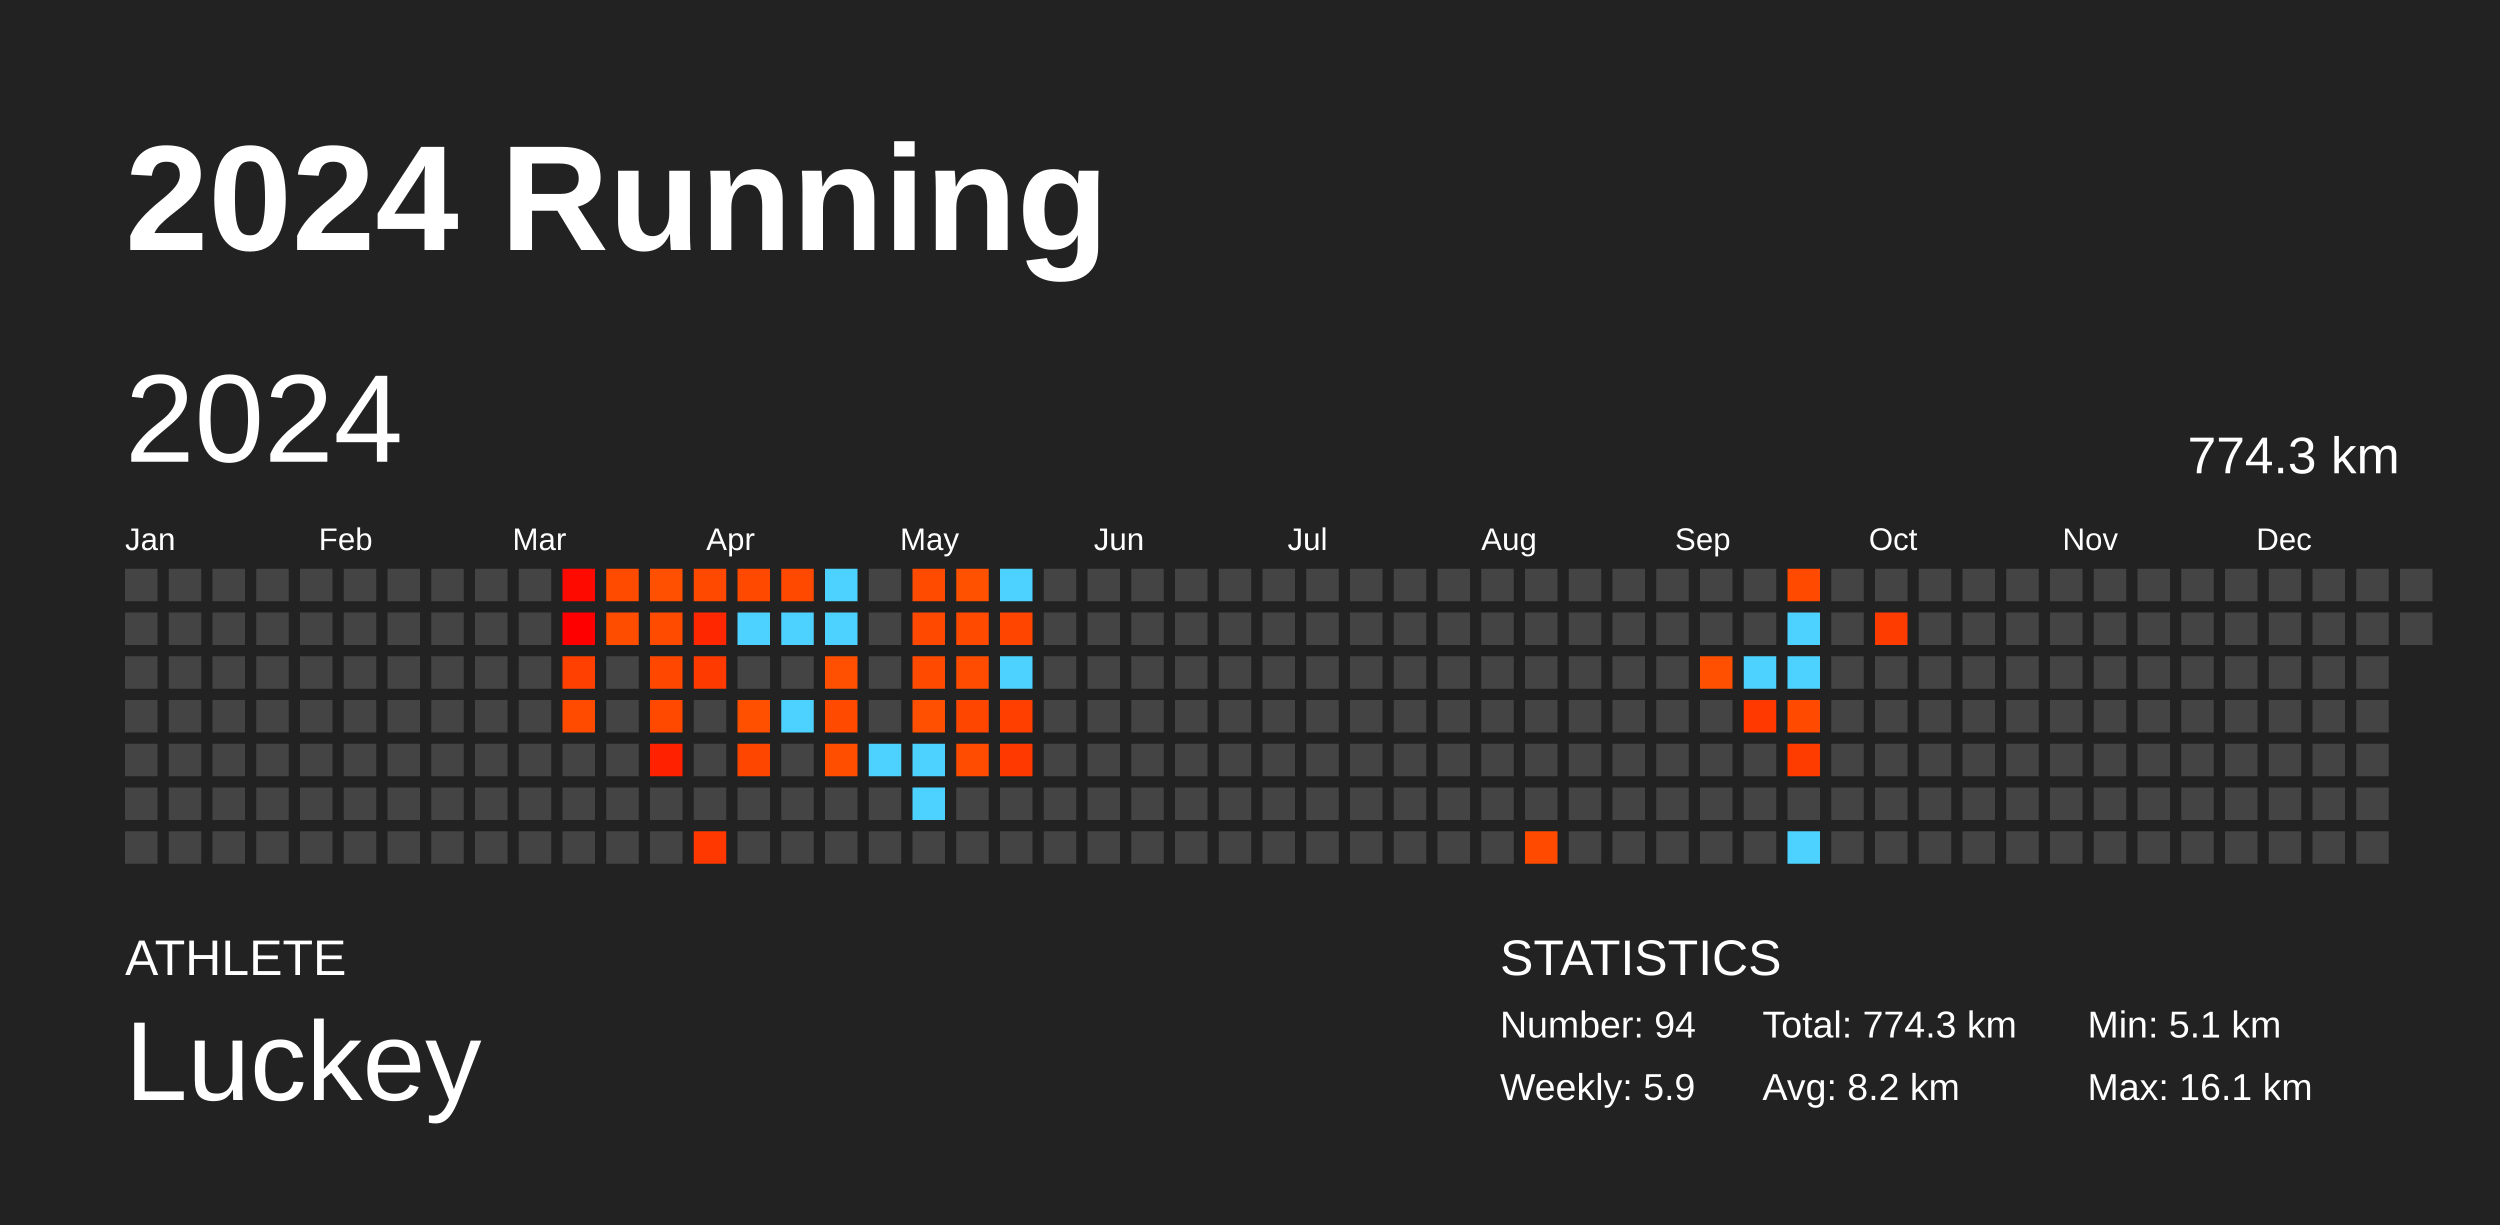
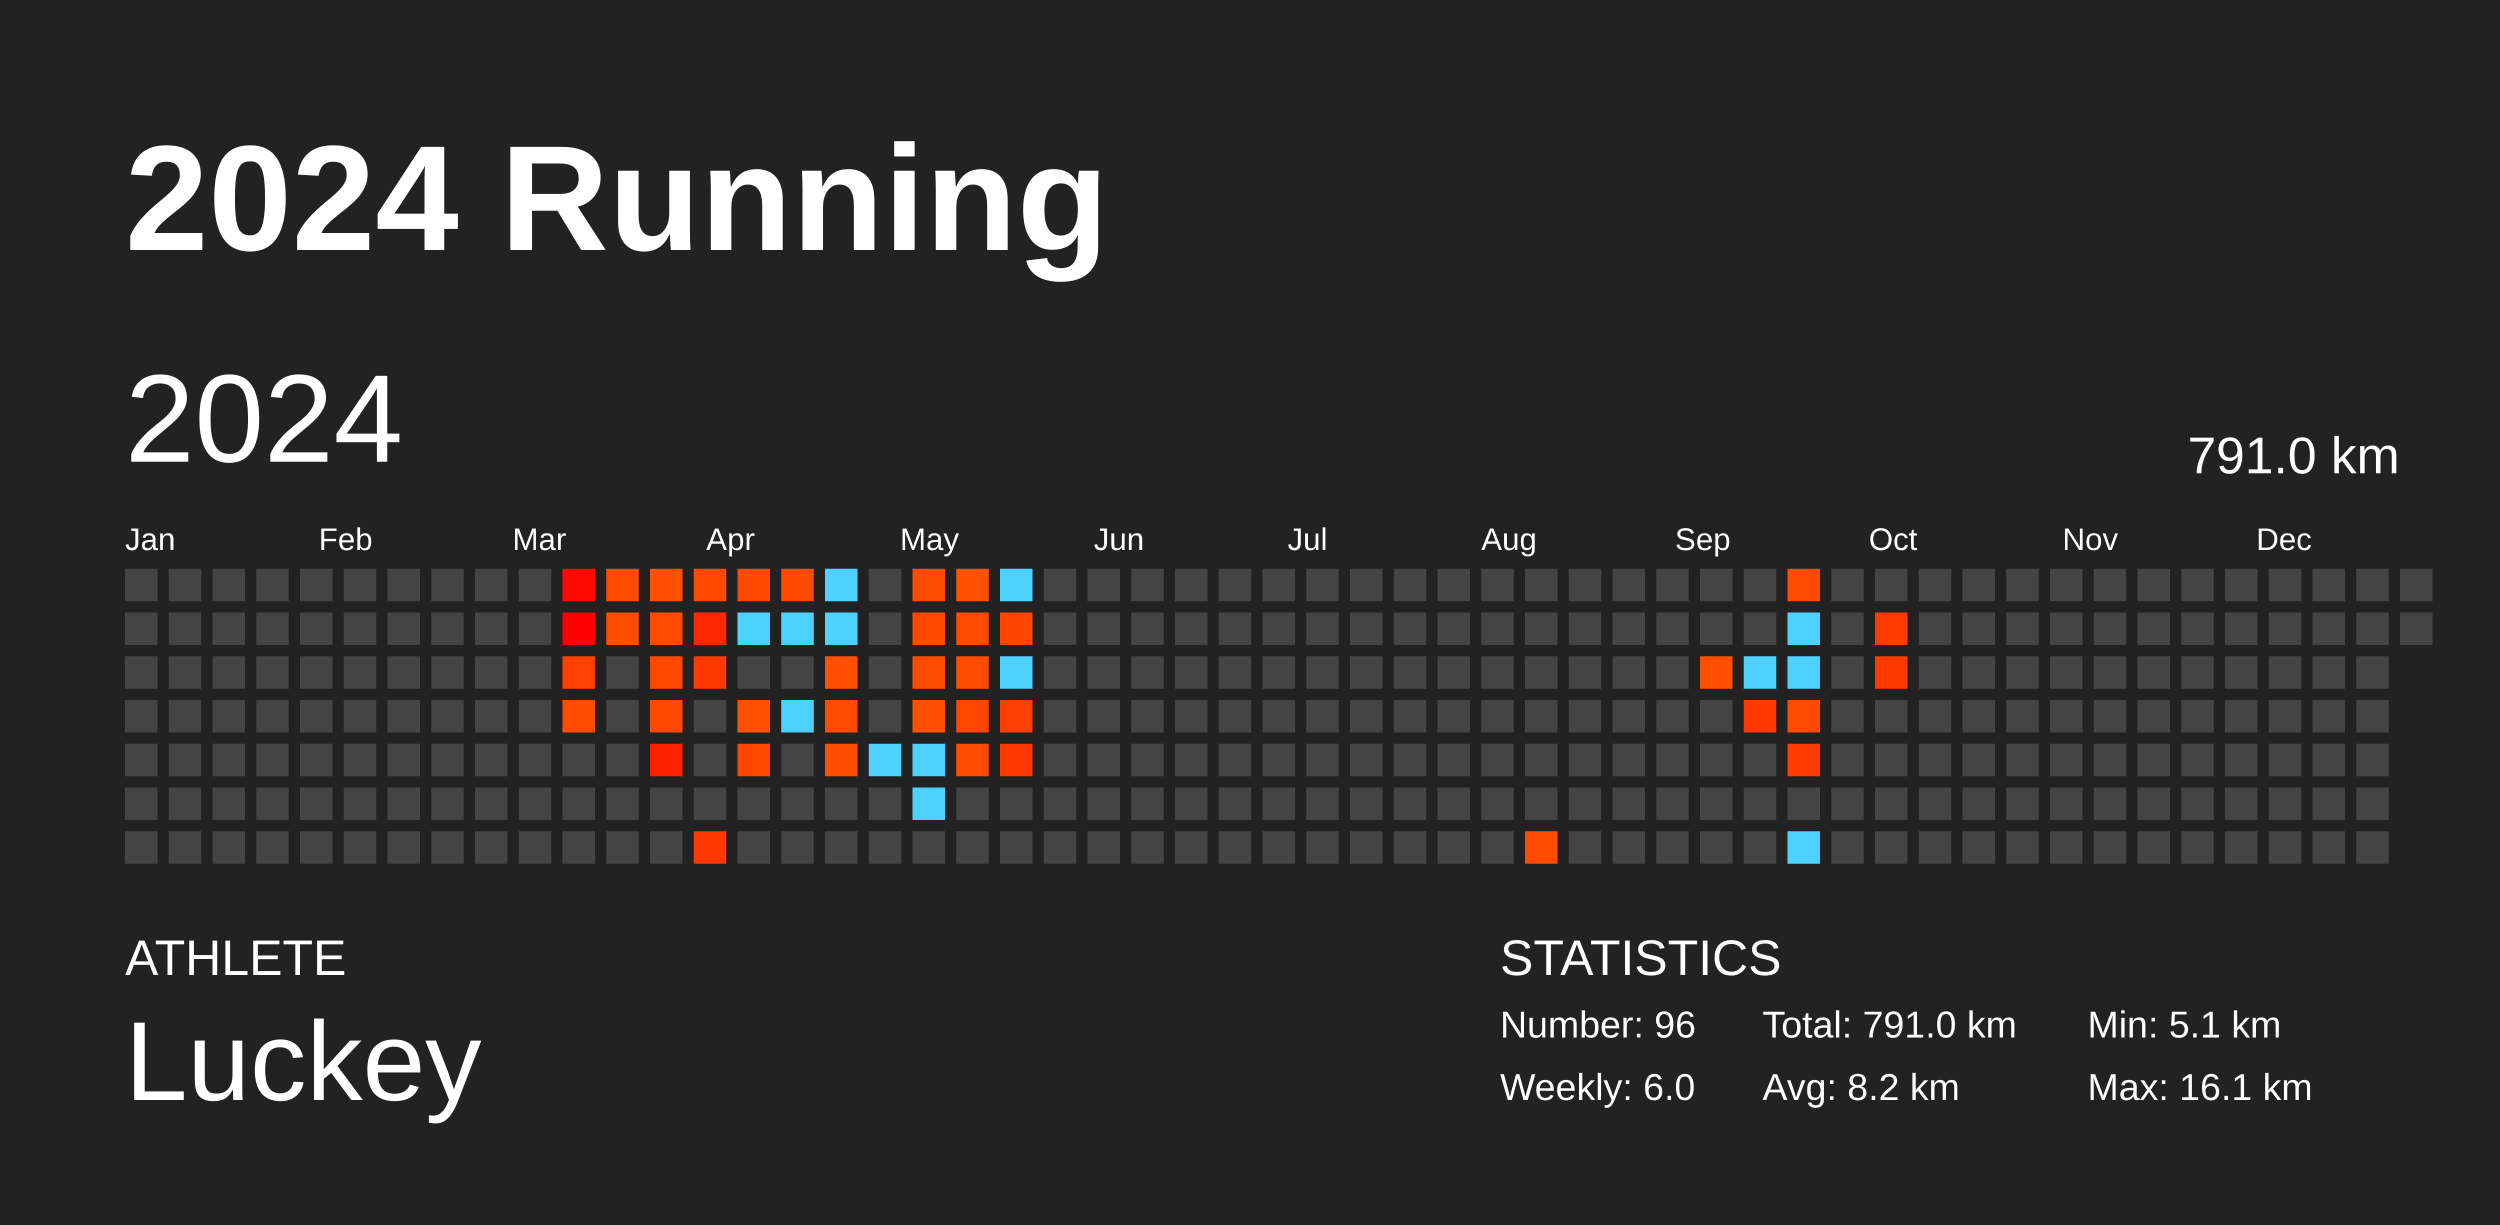
<svg xmlns="http://www.w3.org/2000/svg" baseProfile="full" height="98mm" version="1.1" viewBox="0,0,200,98" width="200mm">
  <defs />
  <rect fill="#222222" height="98" width="200" x="0" y="0" />
  <text fill="#FFFFFF" style="font-size:12px; font-family:Arial; font-weight:bold;" x="10" y="20">2024 Running</text>
  <text fill="#FFFFFF" style="font-size:4px; font-family:Arial" x="10" y="78">ATHLETE</text>
  <text fill="#FFFFFF" style="font-size:9px; font-family:Arial" x="10" y="88">Luckey</text>
  <text fill="#FFFFFF" style="font-size:4px; font-family:Arial" x="120" y="78">STATISTICS</text>
-   <text fill="#FFFFFF" style="font-size:3px; font-family:Arial" x="120" y="83">Number: 94</text>
-   <text fill="#FFFFFF" style="font-size:3px; font-family:Arial" x="120" y="88">Weekly: 5.9</text>
-   <text fill="#FFFFFF" style="font-size:3px; font-family:Arial" x="141" y="83">Total: 774.3 km</text>
+   <text fill="#FFFFFF" style="font-size:3px; font-family:Arial" x="120" y="83">Number: 96</text>
+   <text fill="#FFFFFF" style="font-size:3px; font-family:Arial" x="120" y="88">Weekly: 6.0</text>
+   <text fill="#FFFFFF" style="font-size:3px; font-family:Arial" x="141" y="83">Total: 791.0 km</text>
  <text fill="#FFFFFF" style="font-size:3px; font-family:Arial" x="141" y="88">Avg: 8.2 km</text>
  <text fill="#FFFFFF" style="font-size:3px; font-family:Arial" x="167" y="83">Min: 5.1 km</text>
  <text fill="#FFFFFF" style="font-size:3px; font-family:Arial" x="167" y="88">Max: 16.1 km</text>
  <text dominant-baseline="hanging" fill="#FFFFFF" style="font-size:10.0px; font-family:Arial;" x="10" y="30">2024</text>
-   <text dominant-baseline="hanging" fill="#FFFFFF" style="font-size:4.125px; font-family:Arial;" x="175" y="35">774.3 km</text>
+   <text dominant-baseline="hanging" fill="#FFFFFF" style="font-size:4.125px; font-family:Arial;" x="175" y="35">791.0 km</text>
  <text fill="#FFFFFF" style="font-size:2.5px; font-family:Arial" x="10.0" y="44">Jan</text>
  <text fill="#FFFFFF" style="font-size:2.5px; font-family:Arial" x="25.5" y="44">Feb</text>
  <text fill="#FFFFFF" style="font-size:2.5px; font-family:Arial" x="41.0" y="44">Mar</text>
  <text fill="#FFFFFF" style="font-size:2.5px; font-family:Arial" x="56.5" y="44">Apr</text>
  <text fill="#FFFFFF" style="font-size:2.5px; font-family:Arial" x="72.0" y="44">May</text>
  <text fill="#FFFFFF" style="font-size:2.5px; font-family:Arial" x="87.5" y="44">Jun</text>
  <text fill="#FFFFFF" style="font-size:2.5px; font-family:Arial" x="103.0" y="44">Jul</text>
  <text fill="#FFFFFF" style="font-size:2.5px; font-family:Arial" x="118.5" y="44">Aug</text>
  <text fill="#FFFFFF" style="font-size:2.5px; font-family:Arial" x="134.0" y="44">Sep</text>
  <text fill="#FFFFFF" style="font-size:2.5px; font-family:Arial" x="149.5" y="44">Oct</text>
  <text fill="#FFFFFF" style="font-size:2.5px; font-family:Arial" x="165.0" y="44">Nov</text>
  <text fill="#FFFFFF" style="font-size:2.5px; font-family:Arial" x="180.5" y="44">Dec</text>
  <rect fill="#444444" height="2.6" width="2.6" x="10.0" y="45.5" />
  <rect fill="#444444" height="2.6" width="2.6" x="10.0" y="49.0" />
  <rect fill="#444444" height="2.6" width="2.6" x="10.0" y="52.5" />
  <rect fill="#444444" height="2.6" width="2.6" x="10.0" y="56.0" />
  <rect fill="#444444" height="2.6" width="2.6" x="10.0" y="59.5" />
  <rect fill="#444444" height="2.6" width="2.6" x="10.0" y="63.0" />
  <rect fill="#444444" height="2.6" width="2.6" x="10.0" y="66.5" />
  <rect fill="#444444" height="2.6" width="2.6" x="13.5" y="45.5" />
  <rect fill="#444444" height="2.6" width="2.6" x="13.5" y="49.0" />
  <rect fill="#444444" height="2.6" width="2.6" x="13.5" y="52.5" />
  <rect fill="#444444" height="2.6" width="2.6" x="13.5" y="56.0" />
  <rect fill="#444444" height="2.6" width="2.6" x="13.5" y="59.5" />
  <rect fill="#444444" height="2.6" width="2.6" x="13.5" y="63.0" />
  <rect fill="#444444" height="2.6" width="2.6" x="13.5" y="66.5" />
  <rect fill="#444444" height="2.6" width="2.6" x="17.0" y="45.5" />
  <rect fill="#444444" height="2.6" width="2.6" x="17.0" y="49.0" />
  <rect fill="#444444" height="2.6" width="2.6" x="17.0" y="52.5" />
  <rect fill="#444444" height="2.6" width="2.6" x="17.0" y="56.0" />
  <rect fill="#444444" height="2.6" width="2.6" x="17.0" y="59.5" />
  <rect fill="#444444" height="2.6" width="2.6" x="17.0" y="63.0" />
  <rect fill="#444444" height="2.6" width="2.6" x="17.0" y="66.5" />
  <rect fill="#444444" height="2.6" width="2.6" x="20.5" y="45.5" />
  <rect fill="#444444" height="2.6" width="2.6" x="20.5" y="49.0" />
  <rect fill="#444444" height="2.6" width="2.6" x="20.5" y="52.5" />
  <rect fill="#444444" height="2.6" width="2.6" x="20.5" y="56.0" />
  <rect fill="#444444" height="2.6" width="2.6" x="20.5" y="59.5" />
  <rect fill="#444444" height="2.6" width="2.6" x="20.5" y="63.0" />
  <rect fill="#444444" height="2.6" width="2.6" x="20.5" y="66.5" />
  <rect fill="#444444" height="2.6" width="2.6" x="24.0" y="45.5" />
  <rect fill="#444444" height="2.6" width="2.6" x="24.0" y="49.0" />
  <rect fill="#444444" height="2.6" width="2.6" x="24.0" y="52.5" />
  <rect fill="#444444" height="2.6" width="2.6" x="24.0" y="56.0" />
  <rect fill="#444444" height="2.6" width="2.6" x="24.0" y="59.5" />
  <rect fill="#444444" height="2.6" width="2.6" x="24.0" y="63.0" />
  <rect fill="#444444" height="2.6" width="2.6" x="24.0" y="66.5" />
  <rect fill="#444444" height="2.6" width="2.6" x="27.5" y="45.5" />
  <rect fill="#444444" height="2.6" width="2.6" x="27.5" y="49.0" />
  <rect fill="#444444" height="2.6" width="2.6" x="27.5" y="52.5" />
  <rect fill="#444444" height="2.6" width="2.6" x="27.5" y="56.0" />
  <rect fill="#444444" height="2.6" width="2.6" x="27.5" y="59.5" />
  <rect fill="#444444" height="2.6" width="2.6" x="27.5" y="63.0" />
  <rect fill="#444444" height="2.6" width="2.6" x="27.5" y="66.5" />
  <rect fill="#444444" height="2.6" width="2.6" x="31.0" y="45.5" />
  <rect fill="#444444" height="2.6" width="2.6" x="31.0" y="49.0" />
  <rect fill="#444444" height="2.6" width="2.6" x="31.0" y="52.5" />
  <rect fill="#444444" height="2.6" width="2.6" x="31.0" y="56.0" />
  <rect fill="#444444" height="2.6" width="2.6" x="31.0" y="59.5" />
  <rect fill="#444444" height="2.6" width="2.6" x="31.0" y="63.0" />
  <rect fill="#444444" height="2.6" width="2.6" x="31.0" y="66.5" />
  <rect fill="#444444" height="2.6" width="2.6" x="34.5" y="45.5" />
  <rect fill="#444444" height="2.6" width="2.6" x="34.5" y="49.0" />
  <rect fill="#444444" height="2.6" width="2.6" x="34.5" y="52.5" />
  <rect fill="#444444" height="2.6" width="2.6" x="34.5" y="56.0" />
  <rect fill="#444444" height="2.6" width="2.6" x="34.5" y="59.5" />
  <rect fill="#444444" height="2.6" width="2.6" x="34.5" y="63.0" />
  <rect fill="#444444" height="2.6" width="2.6" x="34.5" y="66.5" />
  <rect fill="#444444" height="2.6" width="2.6" x="38.0" y="45.5" />
  <rect fill="#444444" height="2.6" width="2.6" x="38.0" y="49.0" />
  <rect fill="#444444" height="2.6" width="2.6" x="38.0" y="52.5" />
  <rect fill="#444444" height="2.6" width="2.6" x="38.0" y="56.0" />
  <rect fill="#444444" height="2.6" width="2.6" x="38.0" y="59.5" />
  <rect fill="#444444" height="2.6" width="2.6" x="38.0" y="63.0" />
  <rect fill="#444444" height="2.6" width="2.6" x="38.0" y="66.5" />
  <rect fill="#444444" height="2.6" width="2.6" x="41.5" y="45.5" />
  <rect fill="#444444" height="2.6" width="2.6" x="41.5" y="49.0" />
  <rect fill="#444444" height="2.6" width="2.6" x="41.5" y="52.5" />
  <rect fill="#444444" height="2.6" width="2.6" x="41.5" y="56.0" />
  <rect fill="#444444" height="2.6" width="2.6" x="41.5" y="59.5" />
  <rect fill="#444444" height="2.6" width="2.6" x="41.5" y="63.0" />
  <rect fill="#444444" height="2.6" width="2.6" x="41.5" y="66.5" />
  <rect fill="#ff0a00" height="2.6" width="2.6" x="45.0" y="45.5" />
  <rect fill="red" height="2.6" width="2.6" x="45.0" y="49.0" />
  <rect fill="#ff4000" height="2.6" width="2.6" x="45.0" y="52.5" />
  <rect fill="#ff4b00" height="2.6" width="2.6" x="45.0" y="56.0" />
  <rect fill="#444444" height="2.6" width="2.6" x="45.0" y="59.5" />
  <rect fill="#444444" height="2.6" width="2.6" x="45.0" y="63.0" />
  <rect fill="#444444" height="2.6" width="2.6" x="45.0" y="66.5" />
  <rect fill="#ff4b00" height="2.6" width="2.6" x="48.5" y="45.5" />
  <rect fill="#ff4d00" height="2.6" width="2.6" x="48.5" y="49.0" />
  <rect fill="#444444" height="2.6" width="2.6" x="48.5" y="52.5" />
  <rect fill="#444444" height="2.6" width="2.6" x="48.5" y="56.0" />
  <rect fill="#444444" height="2.6" width="2.6" x="48.5" y="59.5" />
  <rect fill="#444444" height="2.6" width="2.6" x="48.5" y="63.0" />
  <rect fill="#444444" height="2.6" width="2.6" x="48.5" y="66.5" />
  <rect fill="#ff4f00" height="2.6" width="2.6" x="52.0" y="45.5" />
  <rect fill="#ff4b00" height="2.6" width="2.6" x="52.0" y="49.0" />
  <rect fill="#ff4700" height="2.6" width="2.6" x="52.0" y="52.5" />
  <rect fill="#ff4900" height="2.6" width="2.6" x="52.0" y="56.0" />
  <rect fill="#ff2100" height="2.6" width="2.6" x="52.0" y="59.5" />
  <rect fill="#444444" height="2.6" width="2.6" x="52.0" y="63.0" />
  <rect fill="#444444" height="2.6" width="2.6" x="52.0" y="66.5" />
  <rect fill="#ff4800" height="2.6" width="2.6" x="55.5" y="45.5" />
  <rect fill="#ff2700" height="2.6" width="2.6" x="55.5" y="49.0" />
  <rect fill="#ff3a00" height="2.6" width="2.6" x="55.5" y="52.5" />
  <rect fill="#444444" height="2.6" width="2.6" x="55.5" y="56.0" />
  <rect fill="#444444" height="2.6" width="2.6" x="55.5" y="59.5" />
  <rect fill="#444444" height="2.6" width="2.6" x="55.5" y="63.0" />
  <rect fill="#ff3800" height="2.6" width="2.6" x="55.5" y="66.5" />
  <rect fill="#ff4800" height="2.6" width="2.6" x="59.0" y="45.5" />
  <rect fill="#4dd2ff" height="2.6" width="2.6" x="59.0" y="49.0" />
  <rect fill="#444444" height="2.6" width="2.6" x="59.0" y="52.5" />
  <rect fill="#ff5000" height="2.6" width="2.6" x="59.0" y="56.0" />
  <rect fill="#ff4600" height="2.6" width="2.6" x="59.0" y="59.5" />
  <rect fill="#444444" height="2.6" width="2.6" x="59.0" y="63.0" />
  <rect fill="#444444" height="2.6" width="2.6" x="59.0" y="66.5" />
  <rect fill="#ff4900" height="2.6" width="2.6" x="62.5" y="45.5" />
  <rect fill="#4dd2ff" height="2.6" width="2.6" x="62.5" y="49.0" />
  <rect fill="#444444" height="2.6" width="2.6" x="62.5" y="52.5" />
  <rect fill="#4dd2ff" height="2.6" width="2.6" x="62.5" y="56.0" />
  <rect fill="#444444" height="2.6" width="2.6" x="62.5" y="59.5" />
  <rect fill="#444444" height="2.6" width="2.6" x="62.5" y="63.0" />
  <rect fill="#444444" height="2.6" width="2.6" x="62.5" y="66.5" />
  <rect fill="#4dd2ff" height="2.6" width="2.6" x="66.0" y="45.5" />
  <rect fill="#4dd2ff" height="2.6" width="2.6" x="66.0" y="49.0" />
  <rect fill="#ff4f00" height="2.6" width="2.6" x="66.0" y="52.5" />
  <rect fill="#ff4a00" height="2.6" width="2.6" x="66.0" y="56.0" />
  <rect fill="#ff4e00" height="2.6" width="2.6" x="66.0" y="59.5" />
  <rect fill="#444444" height="2.6" width="2.6" x="66.0" y="63.0" />
  <rect fill="#444444" height="2.6" width="2.6" x="66.0" y="66.5" />
  <rect fill="#444444" height="2.6" width="2.6" x="69.5" y="45.5" />
  <rect fill="#444444" height="2.6" width="2.6" x="69.5" y="49.0" />
  <rect fill="#444444" height="2.6" width="2.6" x="69.5" y="52.5" />
  <rect fill="#444444" height="2.6" width="2.6" x="69.5" y="56.0" />
  <rect fill="#4dd2ff" height="2.6" width="2.6" x="69.5" y="59.5" />
  <rect fill="#444444" height="2.6" width="2.6" x="69.5" y="63.0" />
  <rect fill="#444444" height="2.6" width="2.6" x="69.5" y="66.5" />
  <rect fill="#ff4b00" height="2.6" width="2.6" x="73.0" y="45.5" />
  <rect fill="#ff4900" height="2.6" width="2.6" x="73.0" y="49.0" />
  <rect fill="#ff4a00" height="2.6" width="2.6" x="73.0" y="52.5" />
  <rect fill="#ff4f00" height="2.6" width="2.6" x="73.0" y="56.0" />
  <rect fill="#4dd2ff" height="2.6" width="2.6" x="73.0" y="59.5" />
  <rect fill="#4dd2ff" height="2.6" width="2.6" x="73.0" y="63.0" />
  <rect fill="#444444" height="2.6" width="2.6" x="73.0" y="66.5" />
  <rect fill="#ff5100" height="2.6" width="2.6" x="76.5" y="45.5" />
  <rect fill="#ff4a00" height="2.6" width="2.6" x="76.5" y="49.0" />
  <rect fill="#ff4c00" height="2.6" width="2.6" x="76.5" y="52.5" />
  <rect fill="#ff4600" height="2.6" width="2.6" x="76.5" y="56.0" />
  <rect fill="#ff4c00" height="2.6" width="2.6" x="76.5" y="59.5" />
  <rect fill="#444444" height="2.6" width="2.6" x="76.5" y="63.0" />
  <rect fill="#444444" height="2.6" width="2.6" x="76.5" y="66.5" />
  <rect fill="#4dd2ff" height="2.6" width="2.6" x="80.0" y="45.5" />
  <rect fill="#ff4500" height="2.6" width="2.6" x="80.0" y="49.0" />
  <rect fill="#4dd2ff" height="2.6" width="2.6" x="80.0" y="52.5" />
  <rect fill="#ff3f00" height="2.6" width="2.6" x="80.0" y="56.0" />
  <rect fill="#ff3900" height="2.6" width="2.6" x="80.0" y="59.5" />
  <rect fill="#444444" height="2.6" width="2.6" x="80.0" y="63.0" />
  <rect fill="#444444" height="2.6" width="2.6" x="80.0" y="66.5" />
  <rect fill="#444444" height="2.6" width="2.6" x="83.5" y="45.5" />
  <rect fill="#444444" height="2.6" width="2.6" x="83.5" y="49.0" />
  <rect fill="#444444" height="2.6" width="2.6" x="83.5" y="52.5" />
  <rect fill="#444444" height="2.6" width="2.6" x="83.5" y="56.0" />
  <rect fill="#444444" height="2.6" width="2.6" x="83.5" y="59.5" />
  <rect fill="#444444" height="2.6" width="2.6" x="83.5" y="63.0" />
  <rect fill="#444444" height="2.6" width="2.6" x="83.5" y="66.5" />
  <rect fill="#444444" height="2.6" width="2.6" x="87.0" y="45.5" />
  <rect fill="#444444" height="2.6" width="2.6" x="87.0" y="49.0" />
  <rect fill="#444444" height="2.6" width="2.6" x="87.0" y="52.5" />
  <rect fill="#444444" height="2.6" width="2.6" x="87.0" y="56.0" />
  <rect fill="#444444" height="2.6" width="2.6" x="87.0" y="59.5" />
  <rect fill="#444444" height="2.6" width="2.6" x="87.0" y="63.0" />
  <rect fill="#444444" height="2.6" width="2.6" x="87.0" y="66.5" />
  <rect fill="#444444" height="2.6" width="2.6" x="90.5" y="45.5" />
  <rect fill="#444444" height="2.6" width="2.6" x="90.5" y="49.0" />
  <rect fill="#444444" height="2.6" width="2.6" x="90.5" y="52.5" />
  <rect fill="#444444" height="2.6" width="2.6" x="90.5" y="56.0" />
  <rect fill="#444444" height="2.6" width="2.6" x="90.5" y="59.5" />
  <rect fill="#444444" height="2.6" width="2.6" x="90.5" y="63.0" />
  <rect fill="#444444" height="2.6" width="2.6" x="90.5" y="66.5" />
  <rect fill="#444444" height="2.6" width="2.6" x="94.0" y="45.5" />
  <rect fill="#444444" height="2.6" width="2.6" x="94.0" y="49.0" />
  <rect fill="#444444" height="2.6" width="2.6" x="94.0" y="52.5" />
  <rect fill="#444444" height="2.6" width="2.6" x="94.0" y="56.0" />
  <rect fill="#444444" height="2.6" width="2.6" x="94.0" y="59.5" />
  <rect fill="#444444" height="2.6" width="2.6" x="94.0" y="63.0" />
  <rect fill="#444444" height="2.6" width="2.6" x="94.0" y="66.5" />
  <rect fill="#444444" height="2.6" width="2.6" x="97.5" y="45.5" />
  <rect fill="#444444" height="2.6" width="2.6" x="97.5" y="49.0" />
  <rect fill="#444444" height="2.6" width="2.6" x="97.5" y="52.5" />
  <rect fill="#444444" height="2.6" width="2.6" x="97.5" y="56.0" />
  <rect fill="#444444" height="2.6" width="2.6" x="97.5" y="59.5" />
  <rect fill="#444444" height="2.6" width="2.6" x="97.5" y="63.0" />
  <rect fill="#444444" height="2.6" width="2.6" x="97.5" y="66.5" />
  <rect fill="#444444" height="2.6" width="2.6" x="101.0" y="45.5" />
  <rect fill="#444444" height="2.6" width="2.6" x="101.0" y="49.0" />
  <rect fill="#444444" height="2.6" width="2.6" x="101.0" y="52.5" />
  <rect fill="#444444" height="2.6" width="2.6" x="101.0" y="56.0" />
  <rect fill="#444444" height="2.6" width="2.6" x="101.0" y="59.5" />
  <rect fill="#444444" height="2.6" width="2.6" x="101.0" y="63.0" />
  <rect fill="#444444" height="2.6" width="2.6" x="101.0" y="66.5" />
  <rect fill="#444444" height="2.6" width="2.6" x="104.5" y="45.5" />
  <rect fill="#444444" height="2.6" width="2.6" x="104.5" y="49.0" />
  <rect fill="#444444" height="2.6" width="2.6" x="104.5" y="52.5" />
  <rect fill="#444444" height="2.6" width="2.6" x="104.5" y="56.0" />
  <rect fill="#444444" height="2.6" width="2.6" x="104.5" y="59.5" />
  <rect fill="#444444" height="2.6" width="2.6" x="104.5" y="63.0" />
  <rect fill="#444444" height="2.6" width="2.6" x="104.5" y="66.5" />
  <rect fill="#444444" height="2.6" width="2.6" x="108.0" y="45.5" />
  <rect fill="#444444" height="2.6" width="2.6" x="108.0" y="49.0" />
  <rect fill="#444444" height="2.6" width="2.6" x="108.0" y="52.5" />
  <rect fill="#444444" height="2.6" width="2.6" x="108.0" y="56.0" />
  <rect fill="#444444" height="2.6" width="2.6" x="108.0" y="59.5" />
  <rect fill="#444444" height="2.6" width="2.6" x="108.0" y="63.0" />
  <rect fill="#444444" height="2.6" width="2.6" x="108.0" y="66.5" />
  <rect fill="#444444" height="2.6" width="2.6" x="111.5" y="45.5" />
  <rect fill="#444444" height="2.6" width="2.6" x="111.5" y="49.0" />
  <rect fill="#444444" height="2.6" width="2.6" x="111.5" y="52.5" />
  <rect fill="#444444" height="2.6" width="2.6" x="111.5" y="56.0" />
  <rect fill="#444444" height="2.6" width="2.6" x="111.5" y="59.5" />
  <rect fill="#444444" height="2.6" width="2.6" x="111.5" y="63.0" />
  <rect fill="#444444" height="2.6" width="2.6" x="111.5" y="66.5" />
  <rect fill="#444444" height="2.6" width="2.6" x="115.0" y="45.5" />
  <rect fill="#444444" height="2.6" width="2.6" x="115.0" y="49.0" />
  <rect fill="#444444" height="2.6" width="2.6" x="115.0" y="52.5" />
  <rect fill="#444444" height="2.6" width="2.6" x="115.0" y="56.0" />
  <rect fill="#444444" height="2.6" width="2.6" x="115.0" y="59.5" />
  <rect fill="#444444" height="2.6" width="2.6" x="115.0" y="63.0" />
  <rect fill="#444444" height="2.6" width="2.6" x="115.0" y="66.5" />
  <rect fill="#444444" height="2.6" width="2.6" x="118.5" y="45.5" />
  <rect fill="#444444" height="2.6" width="2.6" x="118.5" y="49.0" />
  <rect fill="#444444" height="2.6" width="2.6" x="118.5" y="52.5" />
  <rect fill="#444444" height="2.6" width="2.6" x="118.5" y="56.0" />
  <rect fill="#444444" height="2.6" width="2.6" x="118.5" y="59.5" />
  <rect fill="#444444" height="2.6" width="2.6" x="118.5" y="63.0" />
  <rect fill="#444444" height="2.6" width="2.6" x="118.5" y="66.5" />
  <rect fill="#444444" height="2.6" width="2.6" x="122.0" y="45.5" />
  <rect fill="#444444" height="2.6" width="2.6" x="122.0" y="49.0" />
  <rect fill="#444444" height="2.6" width="2.6" x="122.0" y="52.5" />
  <rect fill="#444444" height="2.6" width="2.6" x="122.0" y="56.0" />
  <rect fill="#444444" height="2.6" width="2.6" x="122.0" y="59.5" />
  <rect fill="#444444" height="2.6" width="2.6" x="122.0" y="63.0" />
  <rect fill="#ff4a00" height="2.6" width="2.6" x="122.0" y="66.5" />
  <rect fill="#444444" height="2.6" width="2.6" x="125.5" y="45.5" />
  <rect fill="#444444" height="2.6" width="2.6" x="125.5" y="49.0" />
  <rect fill="#444444" height="2.6" width="2.6" x="125.5" y="52.5" />
  <rect fill="#444444" height="2.6" width="2.6" x="125.5" y="56.0" />
  <rect fill="#444444" height="2.6" width="2.6" x="125.5" y="59.5" />
  <rect fill="#444444" height="2.6" width="2.6" x="125.5" y="63.0" />
  <rect fill="#444444" height="2.6" width="2.6" x="125.5" y="66.5" />
  <rect fill="#444444" height="2.6" width="2.6" x="129.0" y="45.5" />
  <rect fill="#444444" height="2.6" width="2.6" x="129.0" y="49.0" />
  <rect fill="#444444" height="2.6" width="2.6" x="129.0" y="52.5" />
  <rect fill="#444444" height="2.6" width="2.6" x="129.0" y="56.0" />
  <rect fill="#444444" height="2.6" width="2.6" x="129.0" y="59.5" />
  <rect fill="#444444" height="2.6" width="2.6" x="129.0" y="63.0" />
  <rect fill="#444444" height="2.6" width="2.6" x="129.0" y="66.5" />
  <rect fill="#444444" height="2.6" width="2.6" x="132.5" y="45.5" />
  <rect fill="#444444" height="2.6" width="2.6" x="132.5" y="49.0" />
  <rect fill="#444444" height="2.6" width="2.6" x="132.5" y="52.5" />
  <rect fill="#444444" height="2.6" width="2.6" x="132.5" y="56.0" />
  <rect fill="#444444" height="2.6" width="2.6" x="132.5" y="59.5" />
  <rect fill="#444444" height="2.6" width="2.6" x="132.5" y="63.0" />
  <rect fill="#444444" height="2.6" width="2.6" x="132.5" y="66.5" />
  <rect fill="#444444" height="2.6" width="2.6" x="136.0" y="45.5" />
  <rect fill="#444444" height="2.6" width="2.6" x="136.0" y="49.0" />
  <rect fill="#ff4f00" height="2.6" width="2.6" x="136.0" y="52.5" />
  <rect fill="#444444" height="2.6" width="2.6" x="136.0" y="56.0" />
  <rect fill="#444444" height="2.6" width="2.6" x="136.0" y="59.5" />
  <rect fill="#444444" height="2.6" width="2.6" x="136.0" y="63.0" />
  <rect fill="#444444" height="2.6" width="2.6" x="136.0" y="66.5" />
  <rect fill="#444444" height="2.6" width="2.6" x="139.5" y="45.5" />
  <rect fill="#444444" height="2.6" width="2.6" x="139.5" y="49.0" />
  <rect fill="#4dd2ff" height="2.6" width="2.6" x="139.5" y="52.5" />
  <rect fill="#ff3900" height="2.6" width="2.6" x="139.5" y="56.0" />
  <rect fill="#444444" height="2.6" width="2.6" x="139.5" y="59.5" />
  <rect fill="#444444" height="2.6" width="2.6" x="139.5" y="63.0" />
  <rect fill="#444444" height="2.6" width="2.6" x="139.5" y="66.5" />
  <rect fill="#ff4a00" height="2.6" width="2.6" x="143.0" y="45.5" />
  <rect fill="#4dd2ff" height="2.6" width="2.6" x="143.0" y="49.0" />
  <rect fill="#4dd2ff" height="2.6" width="2.6" x="143.0" y="52.5" />
  <rect fill="#ff4a00" height="2.6" width="2.6" x="143.0" y="56.0" />
  <rect fill="#ff3c00" height="2.6" width="2.6" x="143.0" y="59.5" />
  <rect fill="#444444" height="2.6" width="2.6" x="143.0" y="63.0" />
  <rect fill="#4dd2ff" height="2.6" width="2.6" x="143.0" y="66.5" />
  <rect fill="#444444" height="2.6" width="2.6" x="146.5" y="45.5" />
  <rect fill="#444444" height="2.6" width="2.6" x="146.5" y="49.0" />
  <rect fill="#444444" height="2.6" width="2.6" x="146.5" y="52.5" />
  <rect fill="#444444" height="2.6" width="2.6" x="146.5" y="56.0" />
  <rect fill="#444444" height="2.6" width="2.6" x="146.5" y="59.5" />
  <rect fill="#444444" height="2.6" width="2.6" x="146.5" y="63.0" />
  <rect fill="#444444" height="2.6" width="2.6" x="146.5" y="66.5" />
  <rect fill="#444444" height="2.6" width="2.6" x="150.0" y="45.5" />
  <rect fill="#ff3c00" height="2.6" width="2.6" x="150.0" y="49.0" />
-   <rect fill="#444444" height="2.6" width="2.6" x="150.0" y="52.5" />
+   <rect fill="#ff3a00" height="2.6" width="2.6" x="150.0" y="52.5" />
  <rect fill="#444444" height="2.6" width="2.6" x="150.0" y="56.0" />
  <rect fill="#444444" height="2.6" width="2.6" x="150.0" y="59.5" />
  <rect fill="#444444" height="2.6" width="2.6" x="150.0" y="63.0" />
  <rect fill="#444444" height="2.6" width="2.6" x="150.0" y="66.5" />
  <rect fill="#444444" height="2.6" width="2.6" x="153.5" y="45.5" />
  <rect fill="#444444" height="2.6" width="2.6" x="153.5" y="49.0" />
  <rect fill="#444444" height="2.6" width="2.6" x="153.5" y="52.5" />
  <rect fill="#444444" height="2.6" width="2.6" x="153.5" y="56.0" />
  <rect fill="#444444" height="2.6" width="2.6" x="153.5" y="59.5" />
  <rect fill="#444444" height="2.6" width="2.6" x="153.5" y="63.0" />
  <rect fill="#444444" height="2.6" width="2.6" x="153.5" y="66.5" />
  <rect fill="#444444" height="2.6" width="2.6" x="157.0" y="45.5" />
  <rect fill="#444444" height="2.6" width="2.6" x="157.0" y="49.0" />
  <rect fill="#444444" height="2.6" width="2.6" x="157.0" y="52.5" />
  <rect fill="#444444" height="2.6" width="2.6" x="157.0" y="56.0" />
  <rect fill="#444444" height="2.6" width="2.6" x="157.0" y="59.5" />
  <rect fill="#444444" height="2.6" width="2.6" x="157.0" y="63.0" />
  <rect fill="#444444" height="2.6" width="2.6" x="157.0" y="66.5" />
  <rect fill="#444444" height="2.6" width="2.6" x="160.5" y="45.5" />
  <rect fill="#444444" height="2.6" width="2.6" x="160.5" y="49.0" />
  <rect fill="#444444" height="2.6" width="2.6" x="160.5" y="52.5" />
  <rect fill="#444444" height="2.6" width="2.6" x="160.5" y="56.0" />
  <rect fill="#444444" height="2.6" width="2.6" x="160.5" y="59.5" />
  <rect fill="#444444" height="2.6" width="2.6" x="160.5" y="63.0" />
  <rect fill="#444444" height="2.6" width="2.6" x="160.5" y="66.5" />
  <rect fill="#444444" height="2.6" width="2.6" x="164.0" y="45.5" />
  <rect fill="#444444" height="2.6" width="2.6" x="164.0" y="49.0" />
  <rect fill="#444444" height="2.6" width="2.6" x="164.0" y="52.5" />
  <rect fill="#444444" height="2.6" width="2.6" x="164.0" y="56.0" />
  <rect fill="#444444" height="2.6" width="2.6" x="164.0" y="59.5" />
  <rect fill="#444444" height="2.6" width="2.6" x="164.0" y="63.0" />
  <rect fill="#444444" height="2.6" width="2.6" x="164.0" y="66.5" />
  <rect fill="#444444" height="2.6" width="2.6" x="167.5" y="45.5" />
  <rect fill="#444444" height="2.6" width="2.6" x="167.5" y="49.0" />
  <rect fill="#444444" height="2.6" width="2.6" x="167.5" y="52.5" />
  <rect fill="#444444" height="2.6" width="2.6" x="167.5" y="56.0" />
  <rect fill="#444444" height="2.6" width="2.6" x="167.5" y="59.5" />
  <rect fill="#444444" height="2.6" width="2.6" x="167.5" y="63.0" />
  <rect fill="#444444" height="2.6" width="2.6" x="167.5" y="66.5" />
  <rect fill="#444444" height="2.6" width="2.6" x="171.0" y="45.5" />
  <rect fill="#444444" height="2.6" width="2.6" x="171.0" y="49.0" />
  <rect fill="#444444" height="2.6" width="2.6" x="171.0" y="52.5" />
  <rect fill="#444444" height="2.6" width="2.6" x="171.0" y="56.0" />
  <rect fill="#444444" height="2.6" width="2.6" x="171.0" y="59.5" />
  <rect fill="#444444" height="2.6" width="2.6" x="171.0" y="63.0" />
  <rect fill="#444444" height="2.6" width="2.6" x="171.0" y="66.5" />
  <rect fill="#444444" height="2.6" width="2.6" x="174.5" y="45.5" />
  <rect fill="#444444" height="2.6" width="2.6" x="174.5" y="49.0" />
  <rect fill="#444444" height="2.6" width="2.6" x="174.5" y="52.5" />
  <rect fill="#444444" height="2.6" width="2.6" x="174.5" y="56.0" />
  <rect fill="#444444" height="2.6" width="2.6" x="174.5" y="59.5" />
  <rect fill="#444444" height="2.6" width="2.6" x="174.5" y="63.0" />
  <rect fill="#444444" height="2.6" width="2.6" x="174.5" y="66.5" />
  <rect fill="#444444" height="2.6" width="2.6" x="178.0" y="45.5" />
  <rect fill="#444444" height="2.6" width="2.6" x="178.0" y="49.0" />
  <rect fill="#444444" height="2.6" width="2.6" x="178.0" y="52.5" />
  <rect fill="#444444" height="2.6" width="2.6" x="178.0" y="56.0" />
  <rect fill="#444444" height="2.6" width="2.6" x="178.0" y="59.5" />
  <rect fill="#444444" height="2.6" width="2.6" x="178.0" y="63.0" />
  <rect fill="#444444" height="2.6" width="2.6" x="178.0" y="66.5" />
  <rect fill="#444444" height="2.6" width="2.6" x="181.5" y="45.5" />
  <rect fill="#444444" height="2.6" width="2.6" x="181.5" y="49.0" />
  <rect fill="#444444" height="2.6" width="2.6" x="181.5" y="52.5" />
  <rect fill="#444444" height="2.6" width="2.6" x="181.5" y="56.0" />
  <rect fill="#444444" height="2.6" width="2.6" x="181.5" y="59.5" />
  <rect fill="#444444" height="2.6" width="2.6" x="181.5" y="63.0" />
  <rect fill="#444444" height="2.6" width="2.6" x="181.5" y="66.5" />
  <rect fill="#444444" height="2.6" width="2.6" x="185.0" y="45.5" />
  <rect fill="#444444" height="2.6" width="2.6" x="185.0" y="49.0" />
  <rect fill="#444444" height="2.6" width="2.6" x="185.0" y="52.5" />
  <rect fill="#444444" height="2.6" width="2.6" x="185.0" y="56.0" />
  <rect fill="#444444" height="2.6" width="2.6" x="185.0" y="59.5" />
  <rect fill="#444444" height="2.6" width="2.6" x="185.0" y="63.0" />
  <rect fill="#444444" height="2.6" width="2.6" x="185.0" y="66.5" />
  <rect fill="#444444" height="2.6" width="2.6" x="188.5" y="45.5" />
  <rect fill="#444444" height="2.6" width="2.6" x="188.5" y="49.0" />
  <rect fill="#444444" height="2.6" width="2.6" x="188.5" y="52.5" />
  <rect fill="#444444" height="2.6" width="2.6" x="188.5" y="56.0" />
  <rect fill="#444444" height="2.6" width="2.6" x="188.5" y="59.5" />
  <rect fill="#444444" height="2.6" width="2.6" x="188.5" y="63.0" />
  <rect fill="#444444" height="2.6" width="2.6" x="188.5" y="66.5" />
  <rect fill="#444444" height="2.6" width="2.6" x="192.0" y="45.5" />
  <rect fill="#444444" height="2.6" width="2.6" x="192.0" y="49.0" />
</svg>
